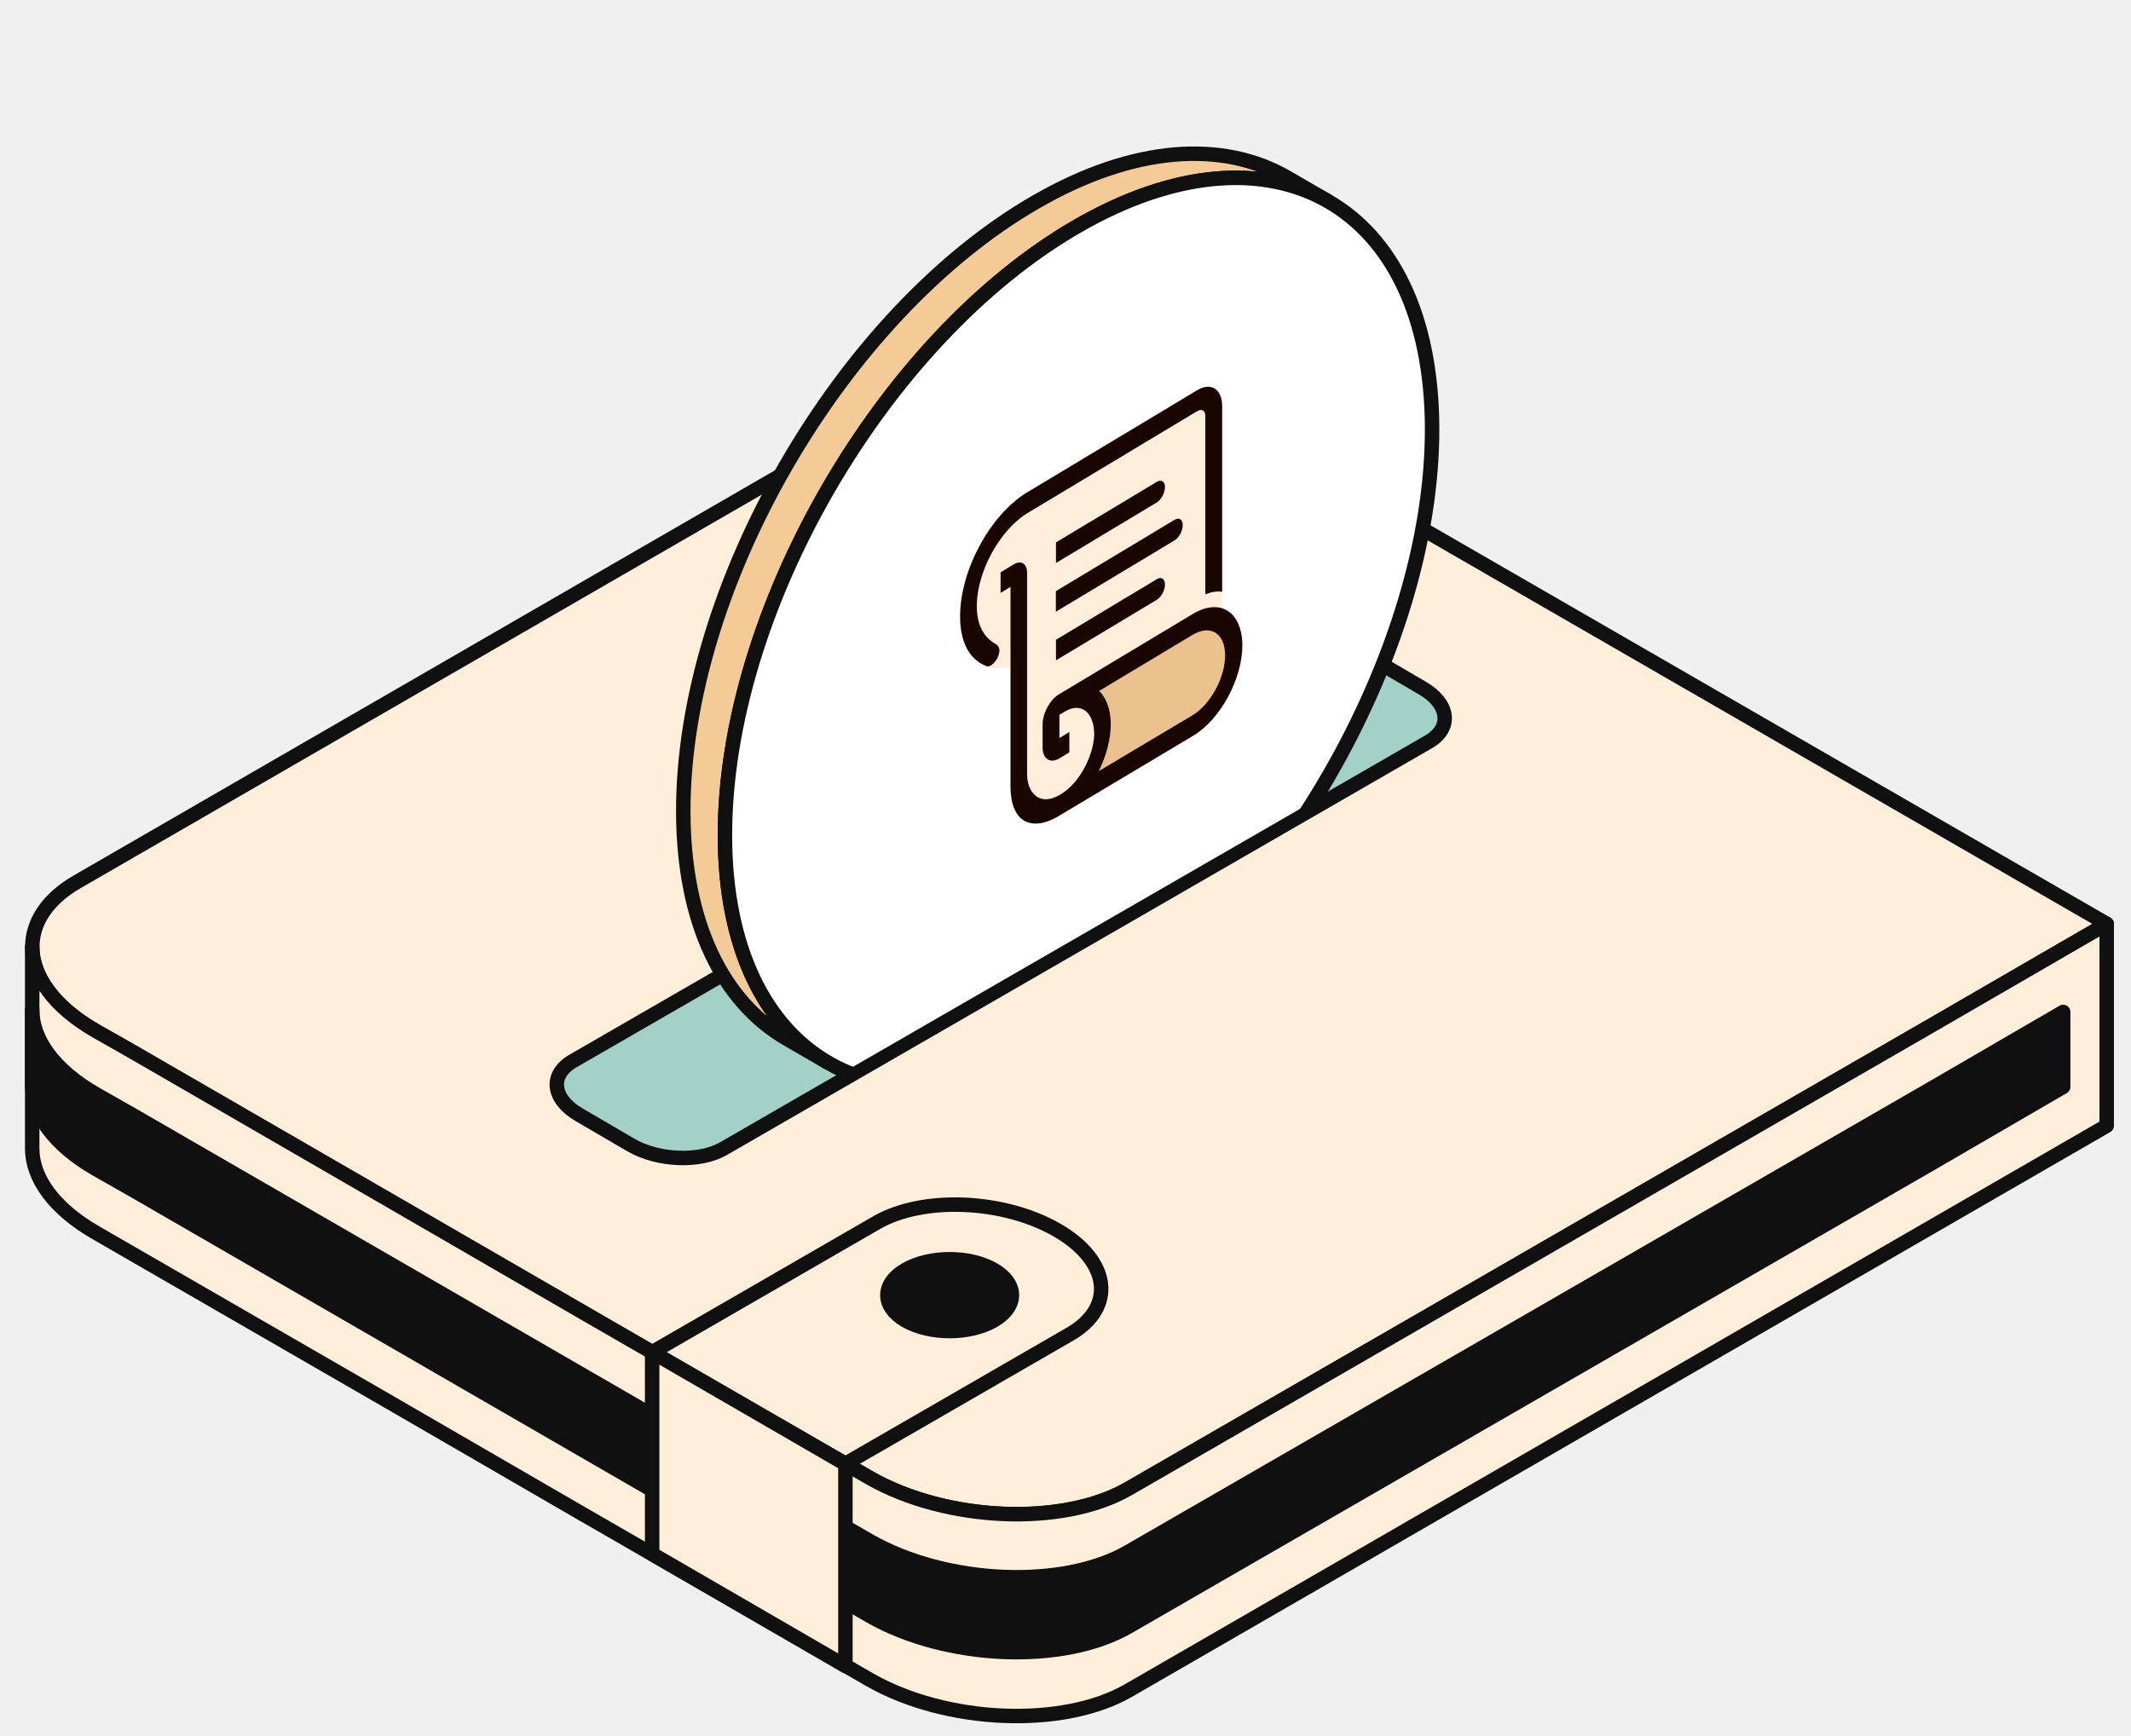
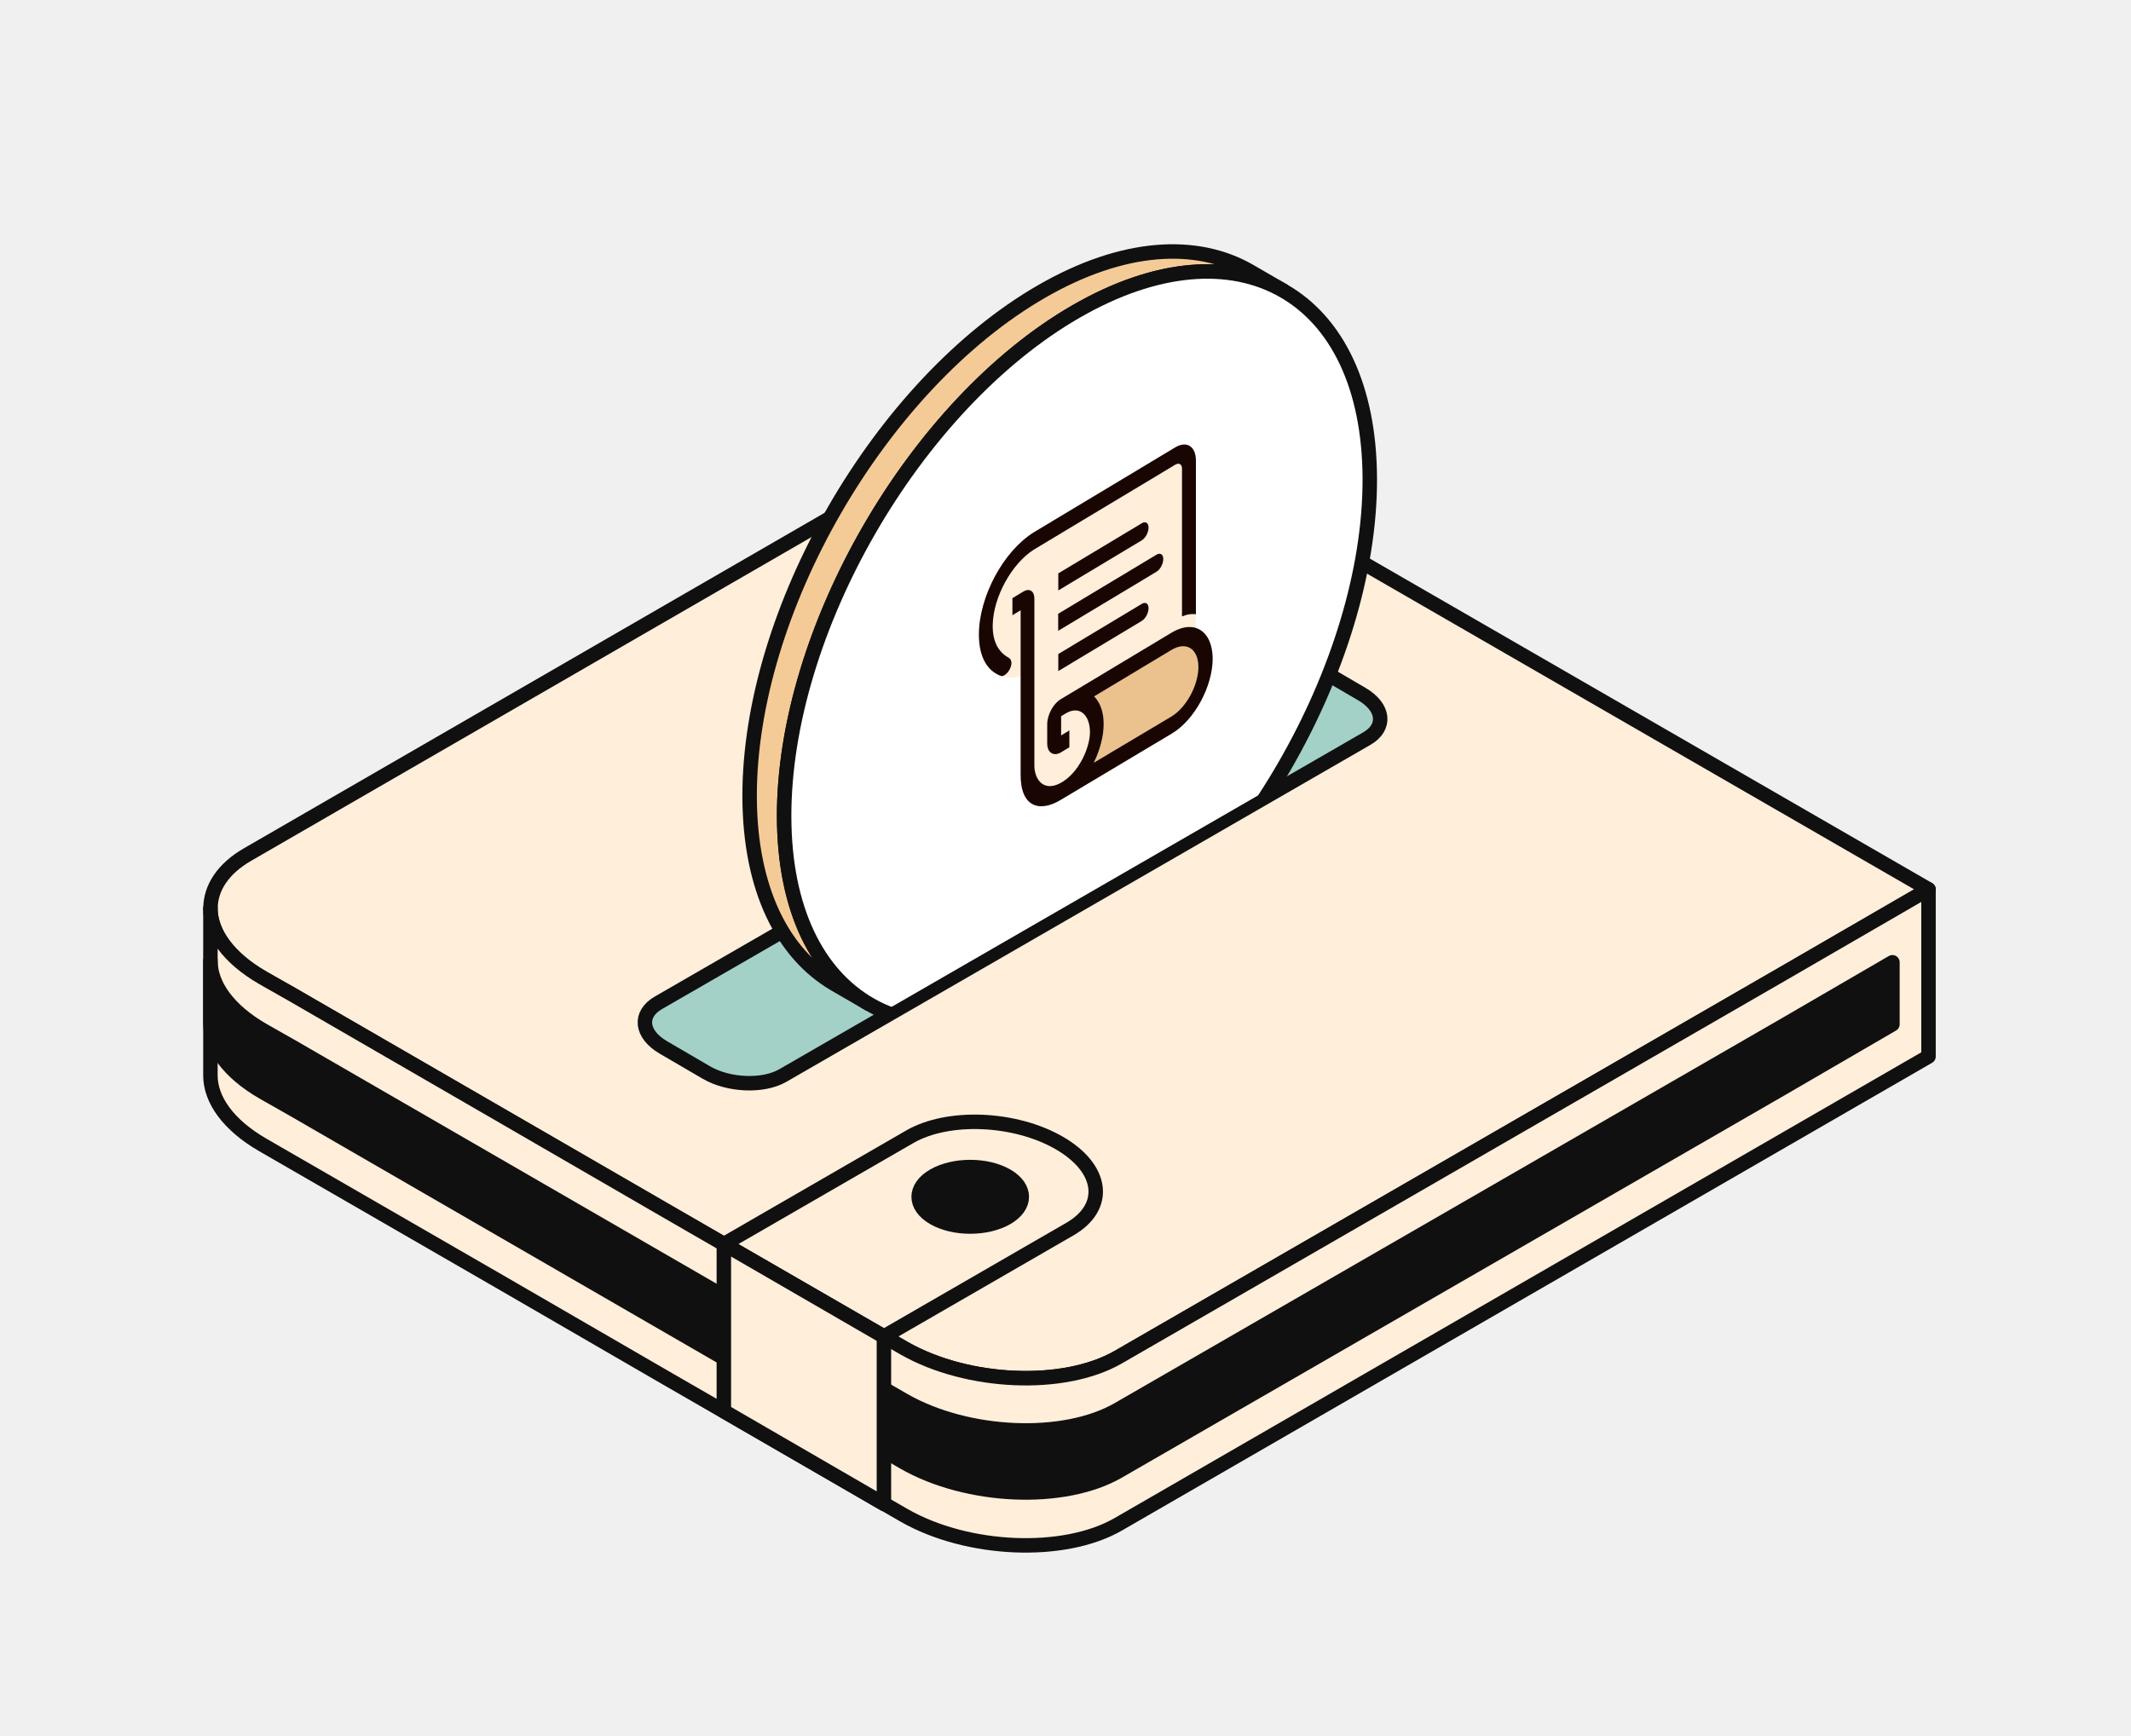
<svg xmlns="http://www.w3.org/2000/svg" width="221" height="180" viewBox="0 0 221 180" fill="none">
-   <g clip-path="url(#clip0_10047_1432)">
-     <path d="M3.34 98.207C3.34 101.238 5.561 104.416 9.931 106.931L13.711 109.078L90.229 153.309C98.146 157.825 110.211 158.34 117.023 154.414L200.353 106.33L218.482 95.827L109.401 32.873L8.016 91.459C4.911 93.238 3.352 95.68 3.352 98.195L3.34 98.207Z" fill="#FFEEDA" stroke="#101010" stroke-width="1.5" stroke-linejoin="round" />
-     <path d="M87.676 151.837L110.96 138.39C115.759 135.617 115.158 130.783 109.622 127.593C104.086 124.403 95.715 124.047 90.916 126.82L67.632 140.267L87.688 151.837H87.676Z" fill="#FFEEDA" stroke="#101010" stroke-width="1.5" stroke-linejoin="round" />
-     <path d="M93.916 136.977C96.436 138.43 100.526 138.43 103.053 136.977C105.573 135.524 105.573 133.159 103.053 131.706C100.533 130.253 96.443 130.253 93.916 131.706C91.397 133.159 91.397 135.524 93.916 136.977Z" fill="#101010" stroke="#101010" stroke-width="1.5" stroke-linejoin="round" />
-     <path d="M3.34 98.207V119.139C3.34 122.169 5.561 125.347 9.931 127.862L40.052 145.248L60.108 156.867L90.229 174.253C98.146 178.768 110.211 179.284 117.023 175.357L218.482 116.771V95.839L200.353 106.342L117.023 154.426C110.211 158.352 98.158 157.824 90.229 153.321L60.108 135.936L40.052 124.317L13.711 109.078L9.931 106.931C5.561 104.416 3.34 101.238 3.34 98.207Z" fill="#FFEEDA" stroke="#101010" stroke-width="1.5" stroke-linejoin="round" />
-     <path d="M3.34 104.759V112.526C3.34 115.556 5.561 118.734 9.931 121.249L13.711 123.396L90.229 167.628C98.146 172.143 110.211 172.658 117.023 168.732L200.353 120.648L213.965 112.734V104.968L200.353 112.882L117.023 160.965C110.211 164.892 98.158 164.364 90.229 159.861L13.711 115.63L9.931 113.483C5.561 110.967 3.34 107.79 3.34 104.759Z" fill="#101010" stroke="#101010" stroke-width="1.5" stroke-linejoin="round" />
-     <path d="M67.632 140.255V161.186L87.676 172.805V151.862L67.632 140.255Z" fill="#FFEEDA" stroke="#101010" stroke-width="1.5" stroke-linejoin="round" />
-     <path d="M75.021 119.151L148.138 76.957C150.605 75.534 150.335 73.031 147.537 71.386L140.86 67.485C138.061 65.853 135.017 66.43 132.55 67.853L59.433 110.047C56.966 111.471 57.236 113.974 60.034 115.618L65.435 118.771C68.233 120.403 72.554 120.575 75.021 119.151Z" fill="#A3D1C8" stroke="#101010" stroke-width="1.5" stroke-linecap="round" />
-     <mask id="mask0_10047_1432" style="mask-type:luminance" maskUnits="userSpaceOnUse" x="34" y="-29" width="150" height="171">
-       <path d="M34.664 141.702L39.463 55.178L183.697 -28.057L178.897 58.467L34.664 141.702Z" fill="white" />
+   <g>
+     <path d="M21.822 94.215C21.822 96.725 23.662 99.357 27.28 101.44L30.411 103.218L93.782 139.85C100.339 143.59 110.331 144.016 115.973 140.765L184.986 100.942L200 92.244L109.661 40.106L25.695 88.626C23.123 90.1 21.832 92.122 21.832 94.205L21.822 94.215Z" fill="#FFEEDA" stroke="#101010" stroke-width="1.5" stroke-linejoin="round" />
+     <path d="M91.668 138.631L110.951 127.494C114.926 125.197 114.428 121.194 109.843 118.552C105.259 115.91 98.326 115.615 94.352 117.912L75.068 129.049L91.678 138.631H91.668Z" fill="#FFEEDA" stroke="#101010" stroke-width="1.5" stroke-linejoin="round" />
+     <path d="M96.836 126.324C98.923 127.527 102.31 127.527 104.403 126.324C106.49 125.121 106.49 123.162 104.403 121.959C102.316 120.755 98.929 120.755 96.836 121.959C94.749 123.162 94.749 125.121 96.836 126.324Z" fill="#101010" stroke="#101010" stroke-width="1.5" stroke-linejoin="round" />
+     <path d="M21.822 94.215V111.55C21.822 114.06 23.662 116.692 27.28 118.775L52.226 133.174L68.836 142.797L93.782 157.196C100.339 160.935 110.331 161.362 115.973 158.11L200 109.589V92.254L184.986 100.952L115.973 140.775C110.331 144.026 100.349 143.589 93.782 139.86L68.836 125.461L52.226 115.839L30.411 103.218L27.28 101.44C23.662 99.357 21.822 96.725 21.822 94.215Z" fill="#FFEEDA" stroke="#101010" stroke-width="1.5" stroke-linejoin="round" />
+     <path d="M21.822 99.641V106.074C21.822 108.583 23.662 111.215 27.28 113.298L30.411 115.077L93.782 151.708C100.339 155.448 110.331 155.875 115.973 152.623L184.986 112.8L196.259 106.246V99.814L184.986 106.368L115.973 146.191C110.331 149.442 100.349 149.006 93.782 145.276L30.411 108.644L27.28 106.866C23.662 104.783 21.822 102.151 21.822 99.641Z" fill="#101010" stroke="#101010" stroke-width="1.5" stroke-linejoin="round" />
+     <path d="M75.068 129.038V146.374L91.668 155.997V138.651L75.068 129.038Z" fill="#FFEEDA" stroke="#101010" stroke-width="1.5" stroke-linejoin="round" />
+     <path d="M81.187 111.561L141.742 76.616C143.786 75.437 143.562 73.364 141.244 72.002L135.714 68.771C133.397 67.42 130.876 67.897 128.832 69.076L68.277 104.021C66.234 105.2 66.458 107.273 68.775 108.634L73.248 111.246C75.566 112.597 79.144 112.74 81.187 111.561Z" fill="#A3D1C8" stroke="#101010" stroke-width="1.5" stroke-linecap="round" />
+     <mask id="mask0_10047_1432" style="mask-type:luminance" maskUnits="userSpaceOnUse" x="47" y="-11" width="125" height="142">
+       <path d="M47.764 130.237L51.738 58.579L171.191 -10.356L167.217 61.302L47.764 130.237Z" fill="white" />
    </mask>
    <g mask="url(#mask0_10047_1432)">
-       <path d="M107.413 20.958C117.588 15.081 126.818 14.554 133.495 18.418L137.816 20.921C131.138 17.044 121.908 17.584 111.733 23.461C91.505 35.129 75.119 63.521 75.181 86.747C75.217 98.28 79.305 106.415 85.896 110.243L81.575 107.74C74.984 103.912 70.897 95.789 70.86 84.244C70.799 61.018 87.185 32.626 107.413 20.958Z" fill="#F4CB97" stroke="#101010" stroke-width="1.5" />
-       <path d="M148.519 44.417C148.58 67.643 132.194 96.035 111.966 107.703C91.738 119.371 75.242 109.96 75.18 86.747C75.119 63.521 91.505 35.129 111.733 23.461C131.961 11.793 148.457 21.191 148.519 44.417Z" fill="white" stroke="#101010" stroke-width="1.5" stroke-linejoin="round" />
-       <path d="M126.732 63.097V42.128C126.708 40.386 125.579 39.662 124.155 40.509L106.443 51.146C102.626 53.514 99.557 59.219 99.557 63.968C99.557 65.575 99.901 66.728 100.429 67.612C100.871 68.348 101.583 68.851 102.282 69.133C102.466 69.219 102.38 69.195 102.994 69.28C103.829 69.403 104.786 69.133 104.786 69.133V81.66C104.811 82.249 104.872 82.764 104.97 83.231C105.351 84.752 106.345 85.513 107.707 85.378C108.272 85.317 108.91 85.108 109.573 84.728L123.701 76.311C126.524 74.618 128.794 70.409 128.794 66.925C128.794 64.814 127.984 63.44 126.72 63.072L126.732 63.097Z" fill="#FFEEDA" />
-       <path d="M127.051 68.114C126.99 70.384 125.505 73.084 123.676 74.188L113.955 79.979C114.728 78.408 115.194 76.678 115.194 75.12C115.194 72.654 113.992 71.672 113.992 71.672L123.676 65.857C125.542 64.74 127.051 65.685 127.051 68.004V68.127V68.114Z" fill="#EBC28E" />
-       <path d="M103.215 66.777C102.098 66.139 101.301 64.912 101.301 62.9V62.679C101.387 59.194 103.682 55.047 106.456 53.281L124.167 42.643C124.634 42.385 125.002 42.569 125.002 43.146V61.648C125.407 61.501 125.616 61.428 125.996 61.379C126.303 61.317 126.745 61.379 126.745 61.379V42.091C126.72 40.349 125.591 39.625 124.167 40.471L106.456 51.109C102.638 53.477 99.57 59.182 99.57 63.931C99.57 66.691 100.589 68.421 102.246 69.071C102.344 69.108 102.467 69.194 102.773 69.01C103.301 68.691 103.67 67.967 103.645 67.403C103.584 66.986 103.424 66.912 103.203 66.765L103.215 66.777Z" fill="#190602" />
-       <path d="M123.701 63.685L109.806 72.028C108.873 72.593 108.125 73.991 108.125 75.145V77.611C108.149 78.727 108.935 79.23 109.868 78.666L110.899 78.04V75.93L109.868 76.556V74.151L110.432 73.807C112.175 72.752 113.476 73.991 113.476 76.151C113.476 78.065 112.077 81.341 109.72 82.555C107.634 83.635 106.517 82.028 106.517 80.335V59.415C106.517 58.458 105.891 58.09 105.142 58.532L103.767 59.366V61.501L104.798 60.875V81.365C104.737 85.574 107.192 86.199 109.757 84.666L123.75 76.31C126.573 74.617 128.843 70.409 128.843 66.924C128.807 63.44 126.524 61.992 123.701 63.685ZM127.051 68.114C126.99 70.384 125.505 73.083 123.676 74.188L113.955 79.979C114.728 78.408 115.195 76.678 115.195 75.12C115.195 72.654 113.992 71.672 113.992 71.672L123.676 65.857C125.542 64.74 127.051 65.685 127.051 68.004V68.127V68.114Z" fill="#190602" />
-       <path d="M119.969 52.115L109.512 58.397V56.262L119.969 49.98C120.436 49.698 120.816 49.943 120.816 50.52C120.816 51.121 120.436 51.833 119.969 52.115Z" fill="#190602" />
-       <path d="M119.969 62.213L109.512 68.495V66.36L119.969 60.078C120.436 59.796 120.816 60.041 120.816 60.618C120.816 61.219 120.436 61.931 119.969 62.213Z" fill="#190602" />
-       <path d="M121.81 56.053L109.499 63.452V61.317L121.81 53.919C122.277 53.636 122.657 53.882 122.657 54.459C122.657 55.06 122.277 55.771 121.81 56.053Z" fill="#190602" />
+       <path d="M108.014 30.238C116.441 25.371 124.085 24.934 129.615 28.135L133.193 30.208C127.663 26.997 120.019 27.444 111.592 32.311C94.839 41.975 81.269 65.488 81.32 84.724C81.35 94.275 84.735 101.013 90.194 104.183L86.616 102.11C81.157 98.94 77.772 92.213 77.741 82.651C77.69 63.415 91.261 39.902 108.014 30.238Z" fill="#F4CB97" stroke="#101010" stroke-width="1.5" />
+       <path d="M142.057 49.667C142.108 68.902 128.538 92.416 111.785 102.079C95.032 111.743 81.37 103.949 81.32 84.724C81.269 65.488 94.839 41.975 111.592 32.311C128.344 22.648 142.007 30.431 142.057 49.667Z" fill="white" stroke="#101010" stroke-width="1.5" stroke-linejoin="round" />
+       <path d="M124.014 65.137V47.771C123.994 46.328 123.059 45.729 121.88 46.43L107.211 55.24C104.05 57.201 101.508 61.926 101.508 65.859C101.508 67.19 101.793 68.145 102.23 68.876C102.596 69.486 103.185 69.903 103.765 70.136C103.917 70.208 103.846 70.187 104.354 70.258C105.046 70.36 105.839 70.136 105.839 70.136V80.511C105.859 80.999 105.91 81.426 105.991 81.812C106.306 83.072 107.13 83.702 108.258 83.59C108.726 83.539 109.254 83.367 109.803 83.052L121.503 76.081C123.842 74.679 125.722 71.193 125.722 68.307C125.722 66.56 125.051 65.421 124.004 65.117L124.014 65.137Z" fill="#FFEEDA" />
+       <path d="M124.278 69.292C124.228 71.172 122.998 73.408 121.483 74.322L113.432 79.118C114.072 77.818 114.459 76.385 114.459 75.095C114.459 73.052 113.462 72.239 113.462 72.239L121.483 67.423C123.028 66.498 124.278 67.281 124.278 69.201V69.303V69.292Z" fill="#EBC28E" />
+       <path d="M104.538 68.185C103.613 67.656 102.952 66.64 102.952 64.974V64.791C103.023 61.905 104.924 58.471 107.221 57.007L121.89 48.197C122.276 47.984 122.581 48.136 122.581 48.614V63.938C122.917 63.816 123.09 63.755 123.405 63.714C123.659 63.663 124.025 63.714 124.025 63.714V47.74C124.004 46.297 123.069 45.698 121.89 46.399L107.221 55.209C104.06 57.17 101.519 61.895 101.519 65.828C101.519 68.114 102.362 69.546 103.735 70.085C103.816 70.116 103.918 70.187 104.172 70.034C104.609 69.77 104.914 69.171 104.894 68.703C104.843 68.358 104.711 68.297 104.528 68.175L104.538 68.185Z" fill="#190602" />
+       <path d="M121.503 65.624L109.996 72.534C109.224 73.001 108.604 74.16 108.604 75.115V77.157C108.624 78.082 109.274 78.499 110.047 78.031L110.901 77.513V75.765L110.047 76.284V74.292L110.515 74.007C111.958 73.133 113.036 74.16 113.036 75.948C113.036 77.533 111.877 80.246 109.925 81.252C108.197 82.147 107.272 80.816 107.272 79.413V62.088C107.272 61.295 106.753 60.99 106.133 61.356L104.995 62.047V63.815L105.849 63.297V80.267C105.798 83.752 107.831 84.27 109.955 83L121.544 76.08C123.882 74.678 125.763 71.193 125.763 68.307C125.732 65.421 123.841 64.222 121.503 65.624ZM124.278 69.292C124.228 71.172 122.998 73.408 121.483 74.322L113.432 79.118C114.072 77.818 114.459 76.385 114.459 75.095C114.459 73.052 113.463 72.239 113.463 72.239L121.483 67.423C123.028 66.498 124.278 67.281 124.278 69.201V69.303V69.292Z" fill="#190602" />
+       <path d="M118.413 56.042L109.752 61.245V59.476L118.413 54.274C118.799 54.04 119.114 54.243 119.114 54.721C119.114 55.219 118.799 55.808 118.413 56.042Z" fill="#190602" />
+       <path d="M118.413 64.405L109.752 69.608V67.84L118.413 62.637C118.799 62.403 119.114 62.606 119.114 63.084C119.114 63.582 118.799 64.171 118.413 64.405Z" fill="#190602" />
+       <path d="M119.938 59.304L109.742 65.431V63.663L119.938 57.536C120.324 57.302 120.639 57.505 120.639 57.983C120.639 58.481 120.324 59.07 119.938 59.304Z" fill="#190602" />
    </g>
  </g>
  <defs>
-     <clipPath id="clip0_10047_1432">
-       <rect width="220" height="180" fill="white" transform="translate(0.910889)" />
-     </clipPath>
-   </defs>
+ 
+ </defs>
</svg>
